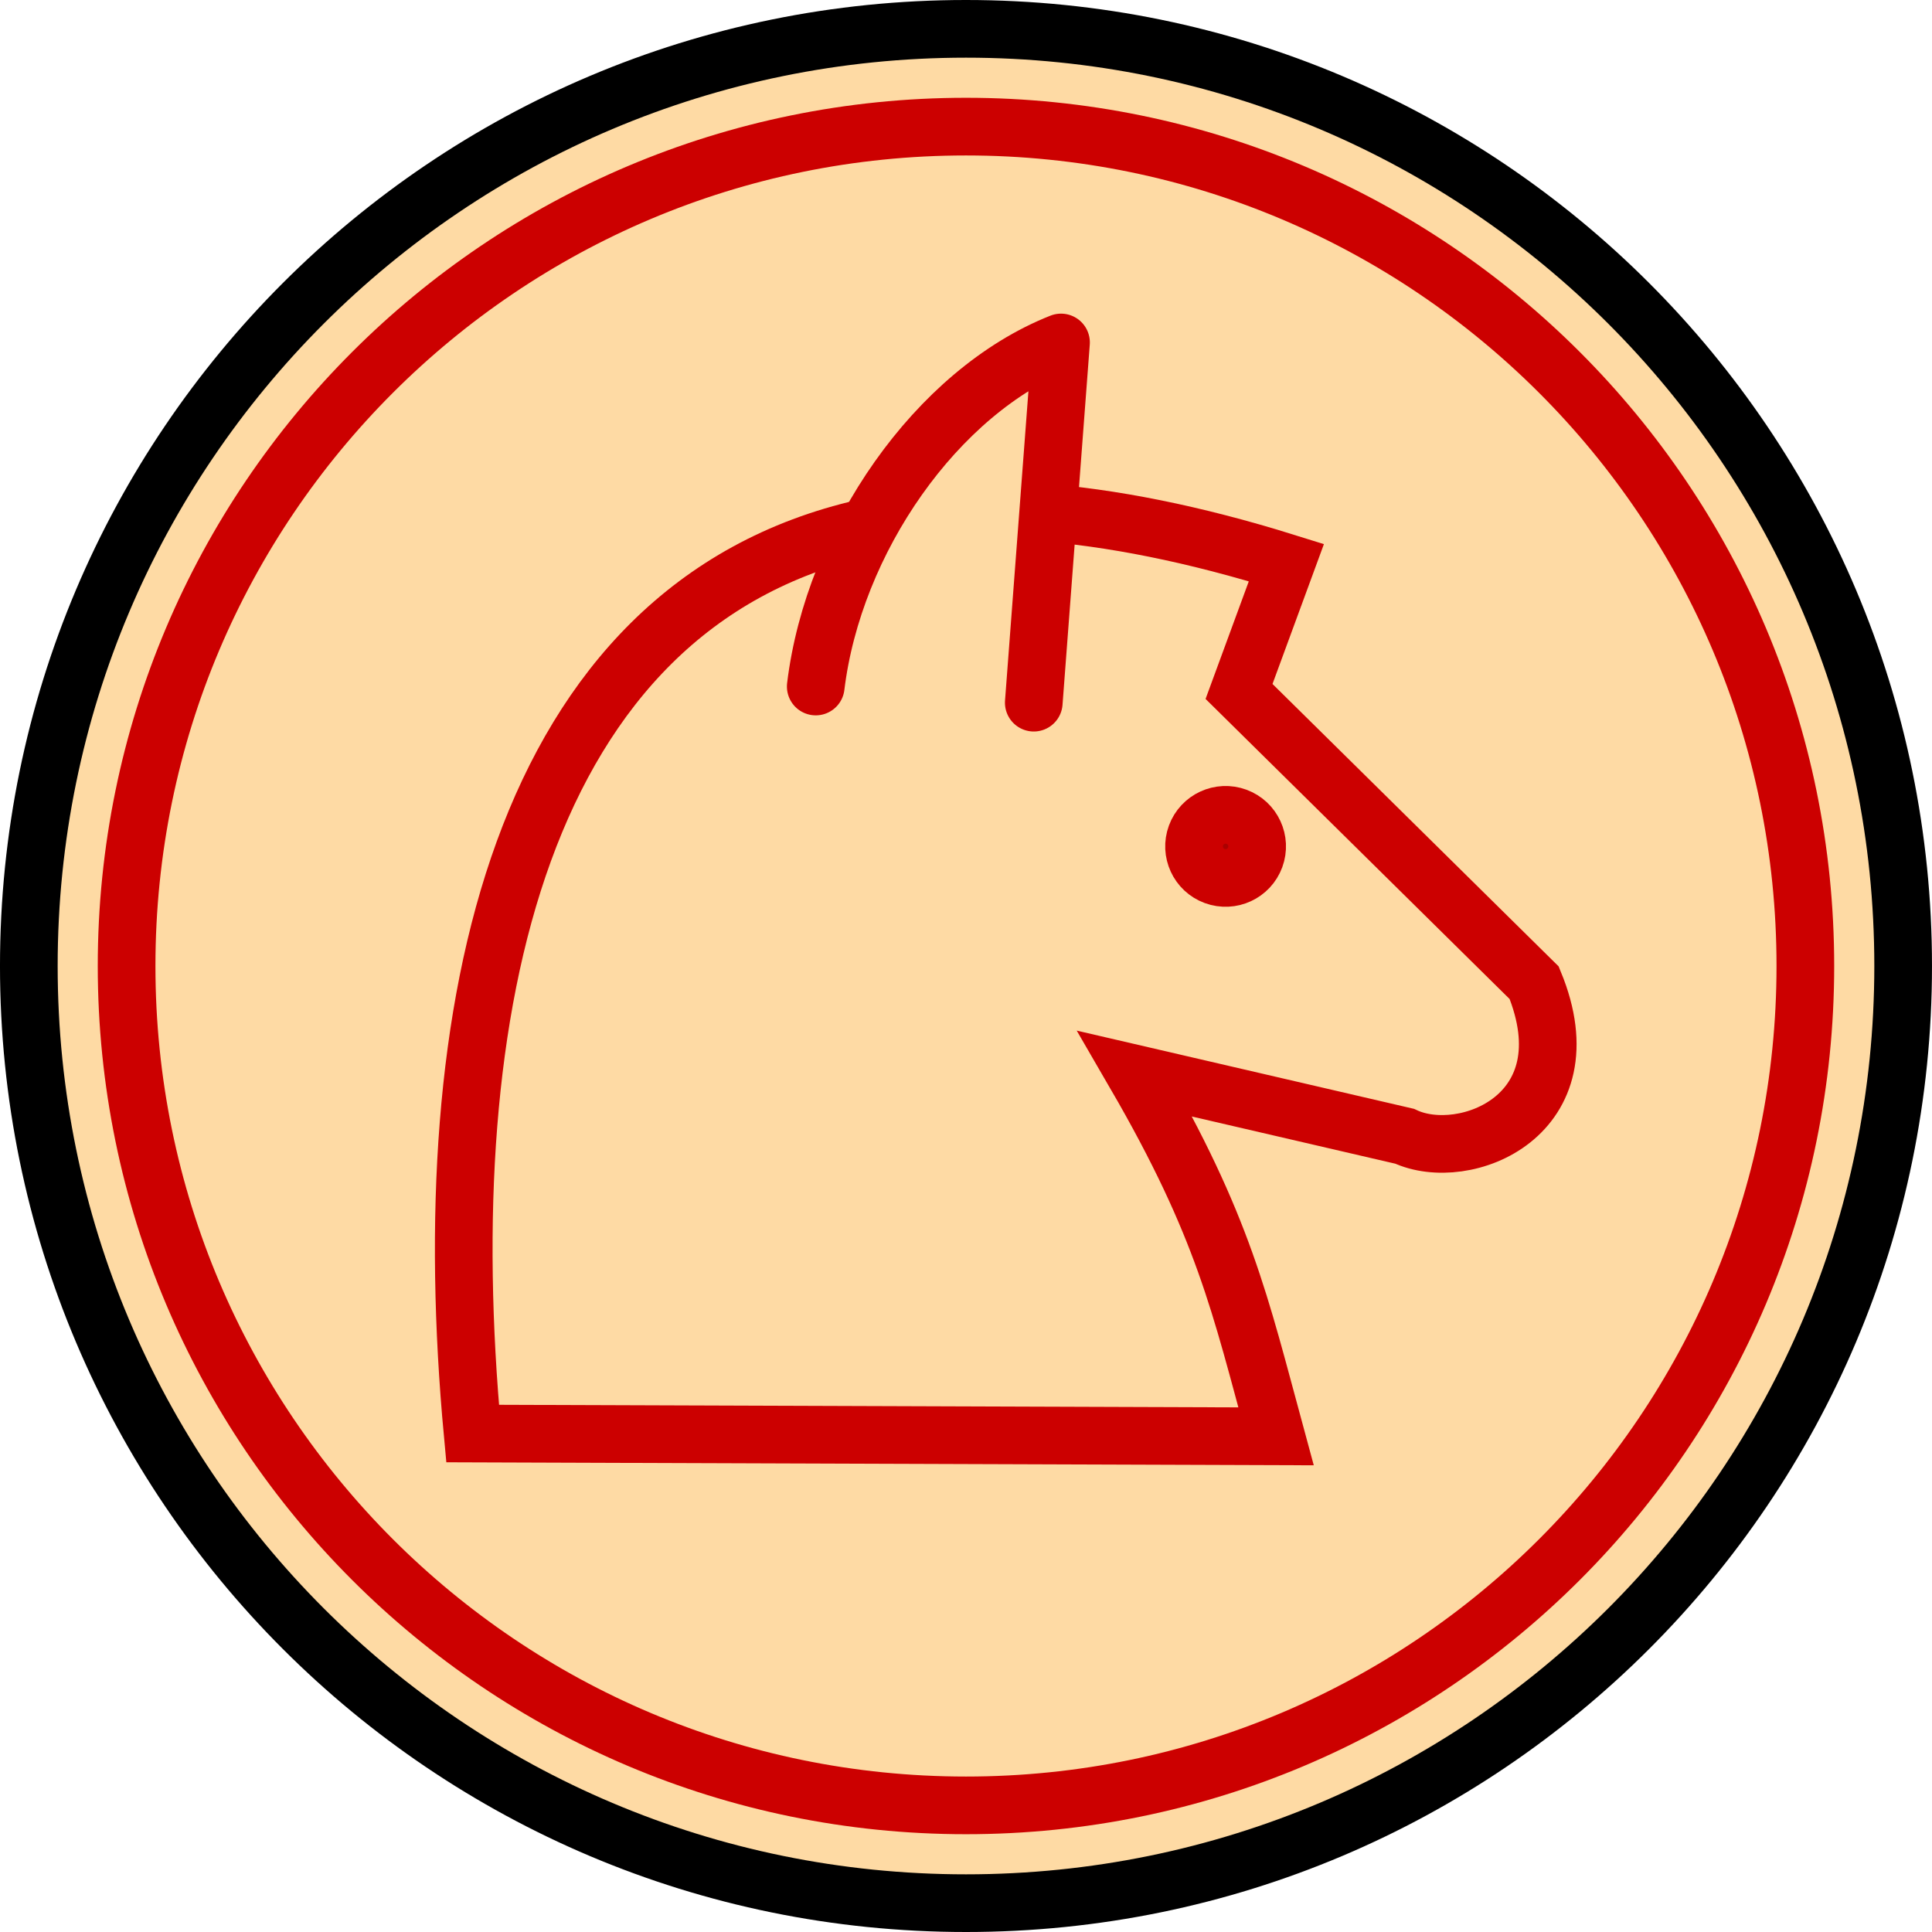
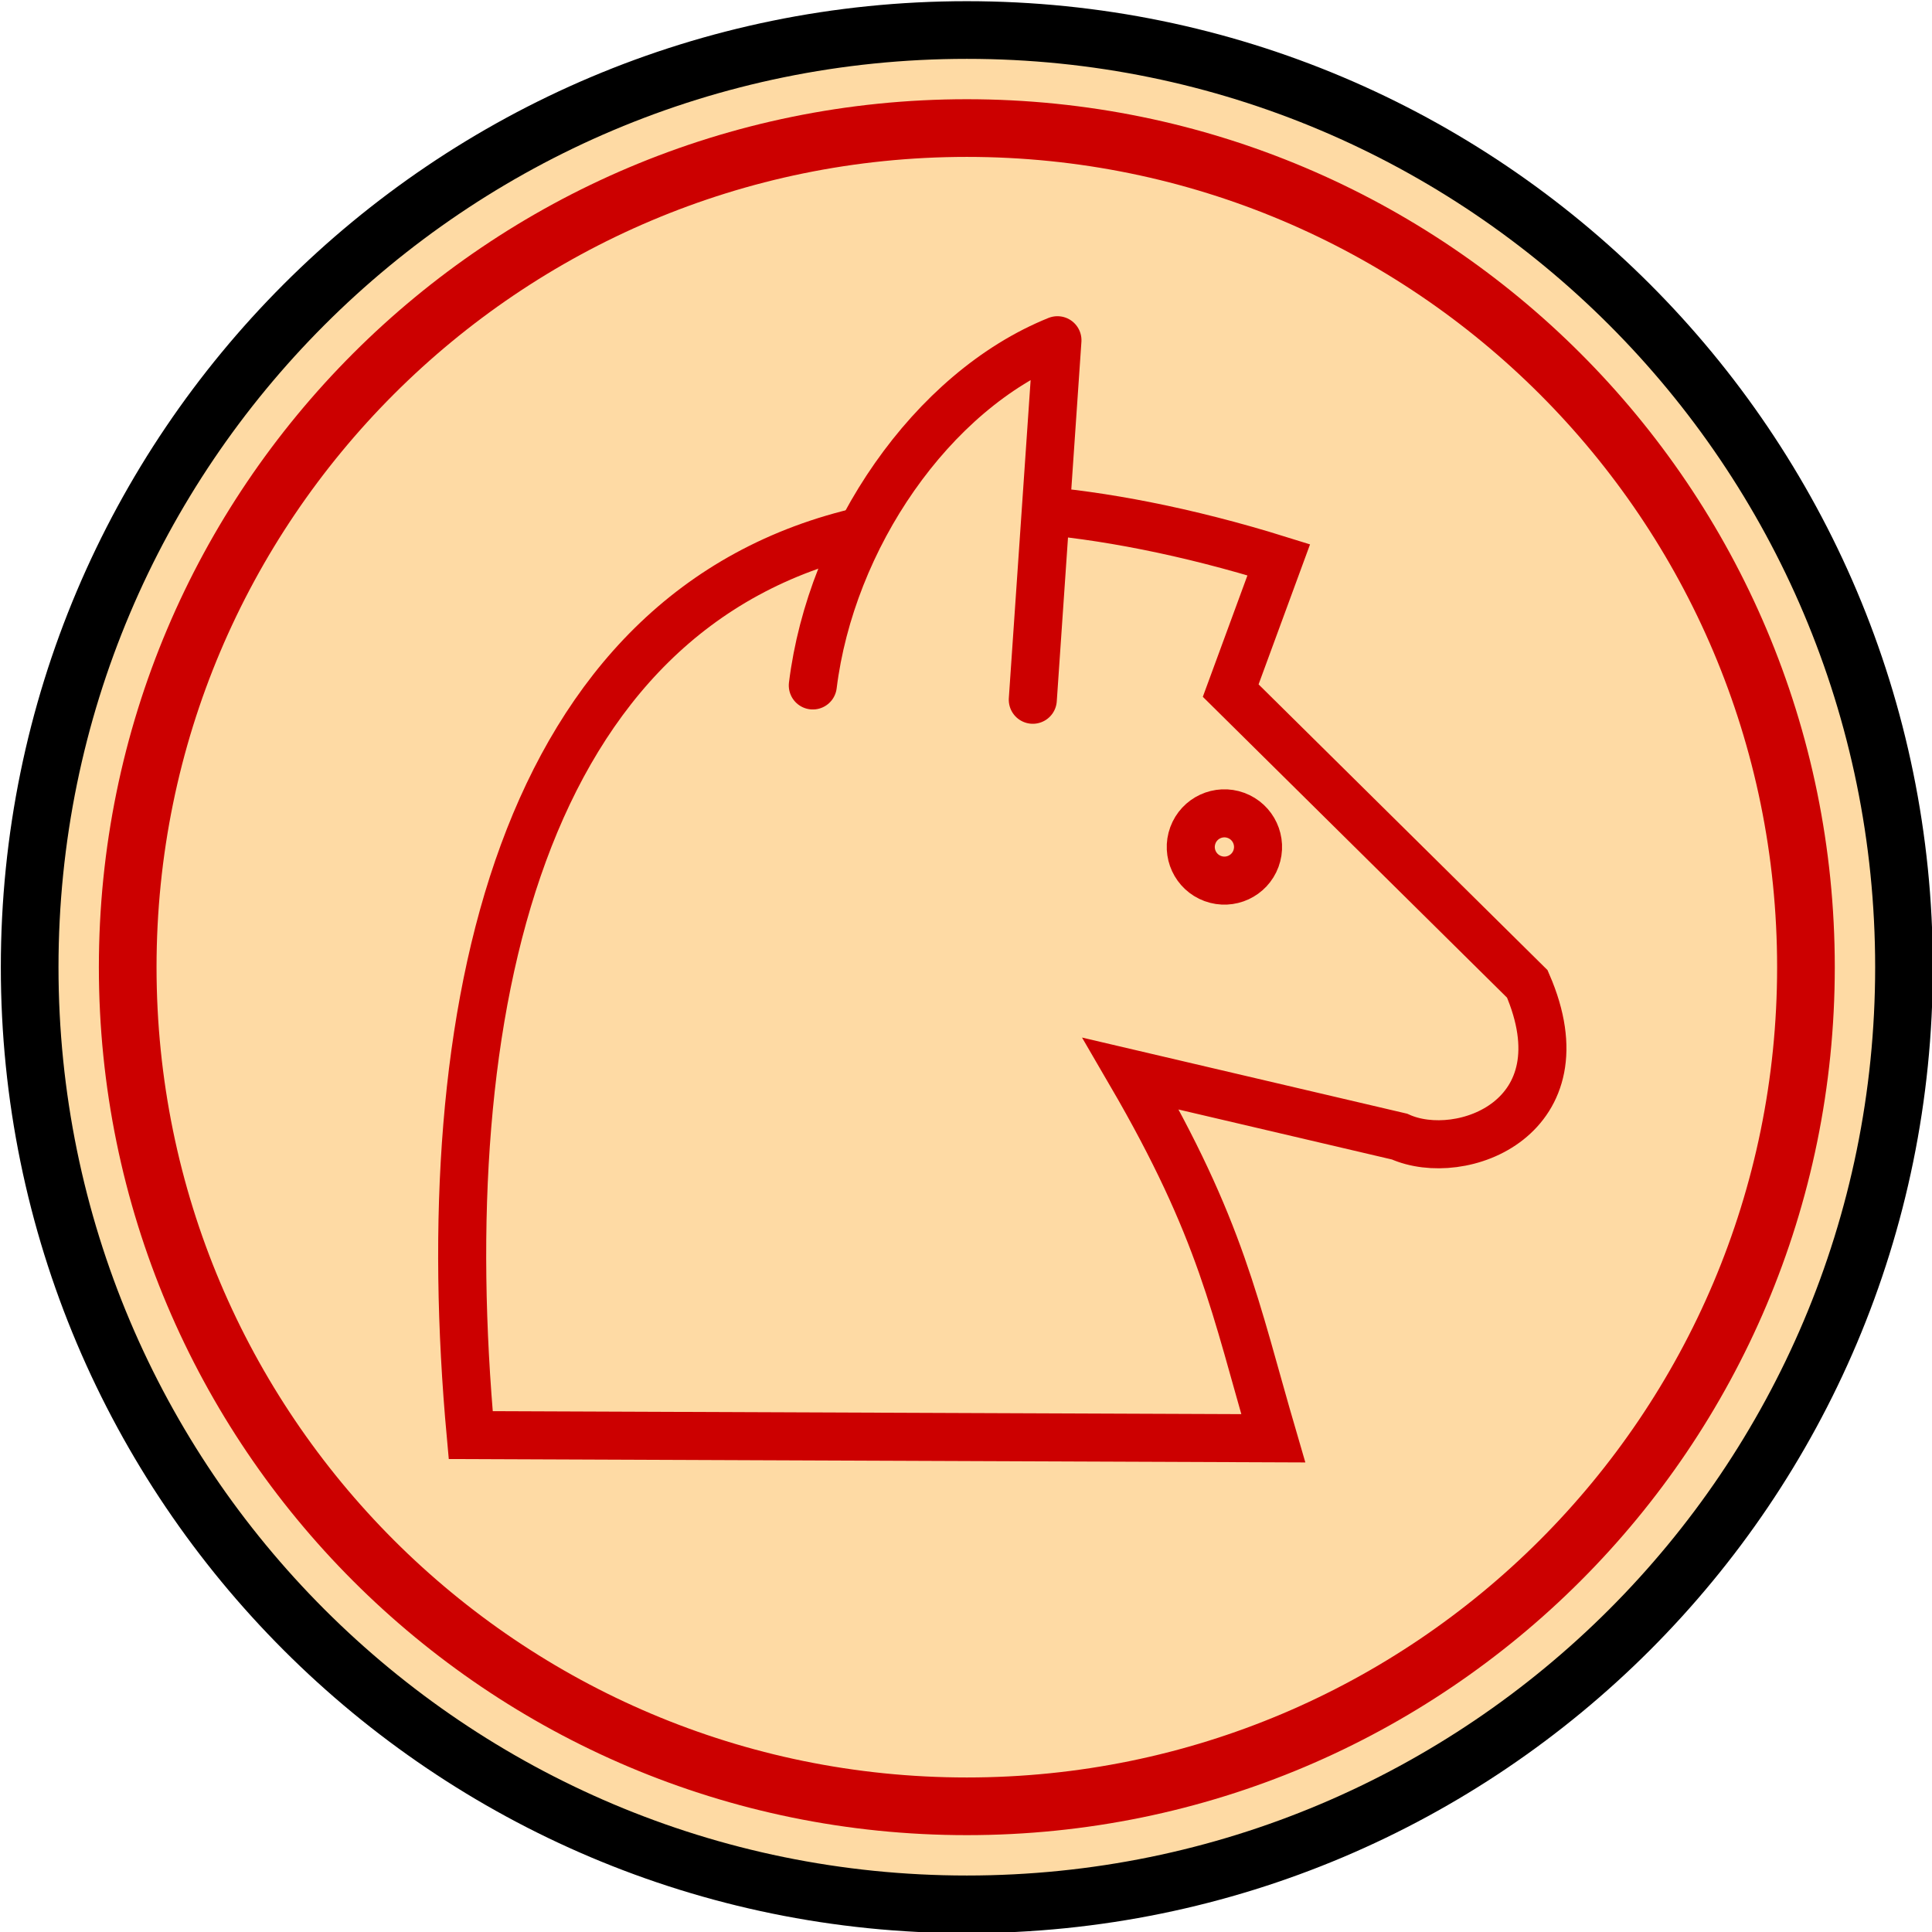
- <svg xmlns="http://www.w3.org/2000/svg" viewBox="0 0 67 67">
+ <svg xmlns="http://www.w3.org/2000/svg" version="1.1" id="Capa_1" x="0px" y="0px" viewBox="0 0 67 67" style="enable-background:new 0 0 67 67;" xml:space="preserve">
+   <style type="text/css">
+ 	.st0{fill:#FEDAA4;stroke:#000000;stroke-width:2;stroke-linecap:round;stroke-linejoin:bevel;}
+ 	.st1{fill:none;stroke:#CC0000;stroke-width:2;stroke-linecap:round;stroke-linejoin:bevel;stroke-miterlimit:3.583;}
+ 	.st2{fill:none;stroke:#CC0000;stroke-miterlimit:6.665;}
+ 	.st3{fill:none;stroke:#CC0000;stroke-miterlimit:4.457;}
+ 	.st4{fill:none;stroke:#CC0000;stroke-linecap:round;stroke-linejoin:round;stroke-miterlimit:6.665;}
+ </style>
  <g transform="translate(-52.996 -7.8769)">
-     <text x="10.812" y="51.531" fill="#000000" font-family="'DejaVu Serif'" font-style="italic" text-anchor="end" style="line-height:0%" xml:space="preserve">
-       <tspan x="16.543" y="51.531" font-size="18px" style="line-height:1"> </tspan>
-     </text>
+     <text transform="matrix(1 0 0 1 11.542 51.5312)" style="font-family:'Arial-ItalicMT'; font-size:18px;"> </text>
    <g transform="translate(-7.9753 -3.182)">
-       <g stroke-linecap="round" stroke-linejoin="bevel">
-         <circle transform="translate(51.971 2.0589)" cx="42.5" cy="42.5" r="32.5" fill="#fedaa4" stroke="#000" stroke-width="2" />
-         <circle transform="matrix(.89566 0 0 .89566 56.405 6.4933)" cx="42.5" cy="42.5" r="32.5" fill="none" stroke="#c00" stroke-width="2.233" />
+       <g>
+         <circle class="st0" cx="94.5" cy="44.6" r="32.5" />
+         <circle class="st1" cx="94.5" cy="44.6" r="29.1" />
      </g>
-       <g transform="matrix(-.57488 1.564 -1.564 -.57488 1341.1 -416.26)" stroke="#c00">
-         <path d="m509.85 611.92c4.028 6.206 12.506 4.967 20.506 1.154l-5.714-15.714c-2.331 1.656-3.721 2.526-6.071 5.357l-.714-5.714c.119-1.369-1.726-3.452-3.929-1.429l-3.571 7.857h-2.857c.1 2.013.376 3.752.803 5.243" fill="none" stroke-width="1.2" />
-         <circle transform="matrix(.66867 0 0 .66867 169.71 199.5)" cx="514.11" cy="602.81" r=".982" color="#000000" fill="#a00" stroke-width="1.795" />
-         <path d="m512.05 607.36-7.232 2.054c1.855 2.078 5.501 3.023 8.482 2.321" fill="none" stroke-linecap="round" stroke-linejoin="round" stroke-width="1.2" />
+       <g transform="matrix(-.57488 1.564 -1.564 -.57488 1341.1 -416.26)">
+         <path class="st2" d="M509.9,611.9c4,6.2,12.5,5,20.5,1.2l-5.7-15.7c-2.3,1.7-3.7,2.5-6.1,5.4l-0.7-5.7c0.1-1.4-1.7-3.5-3.9-1.4     l-3.6,7.9h-2.9c0.1,2,0.4,3.8,0.8,5.2" />
+         <circle class="st3" cx="513.5" cy="602.6" r="0.7" />
+         <path class="st4" d="M512,607.4l-7.2,2.1c1.9,2.1,5.5,3,8.5,2.3" />
      </g>
    </g>
  </g>
</svg>
